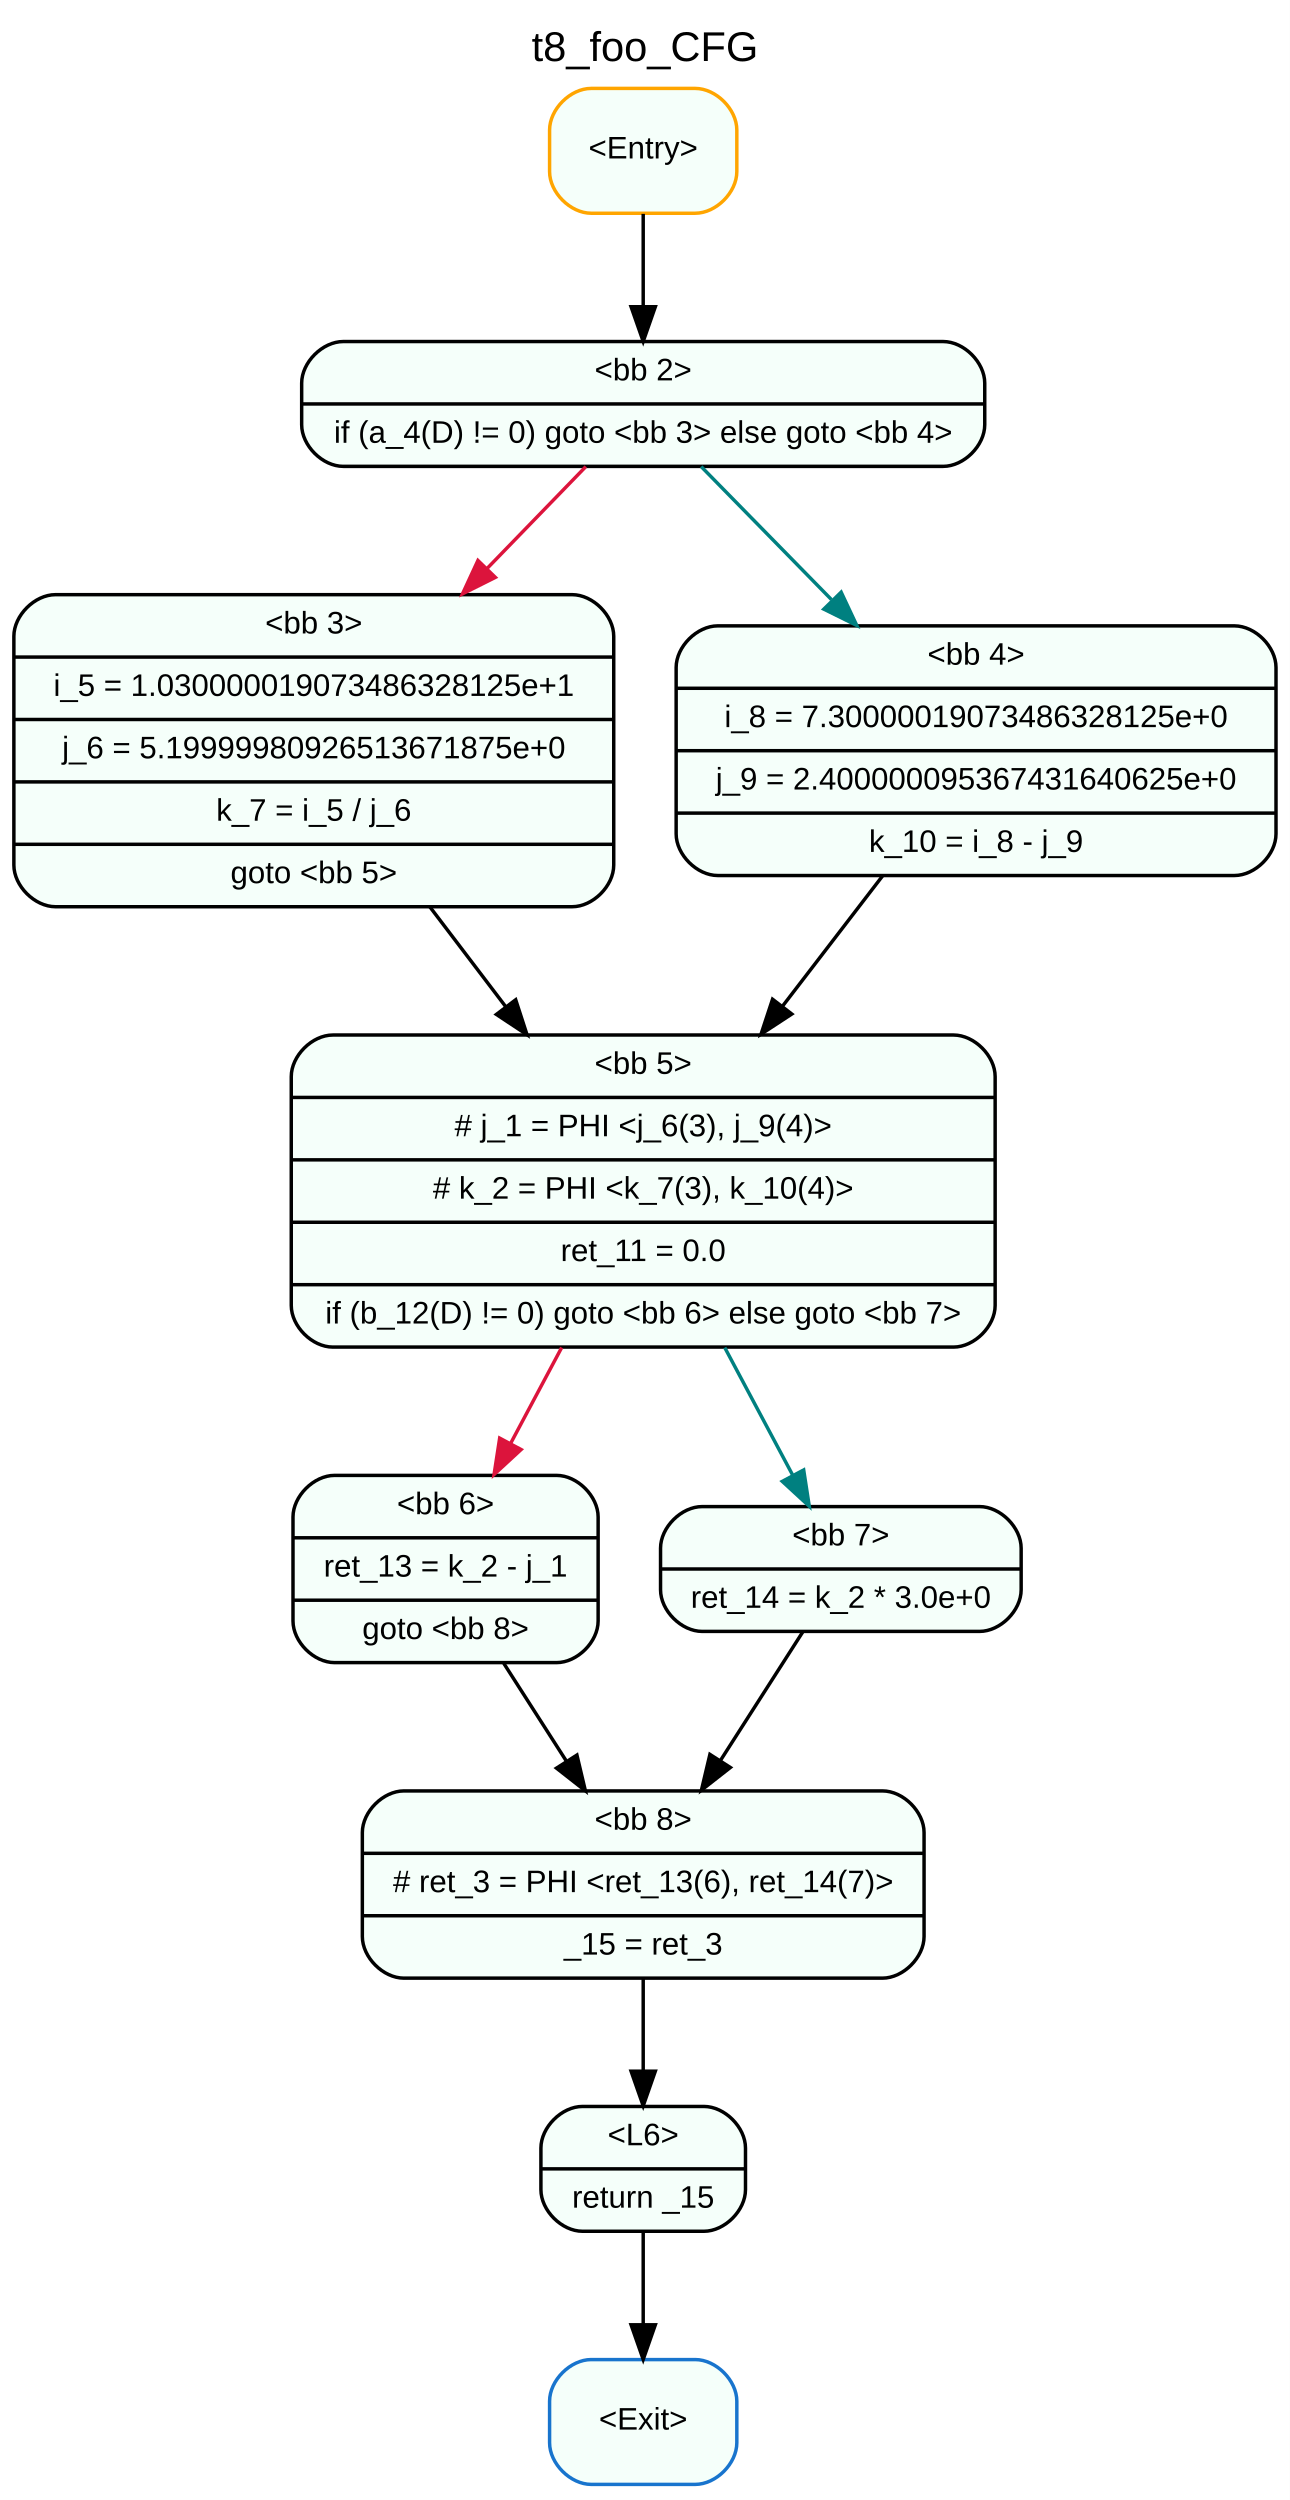
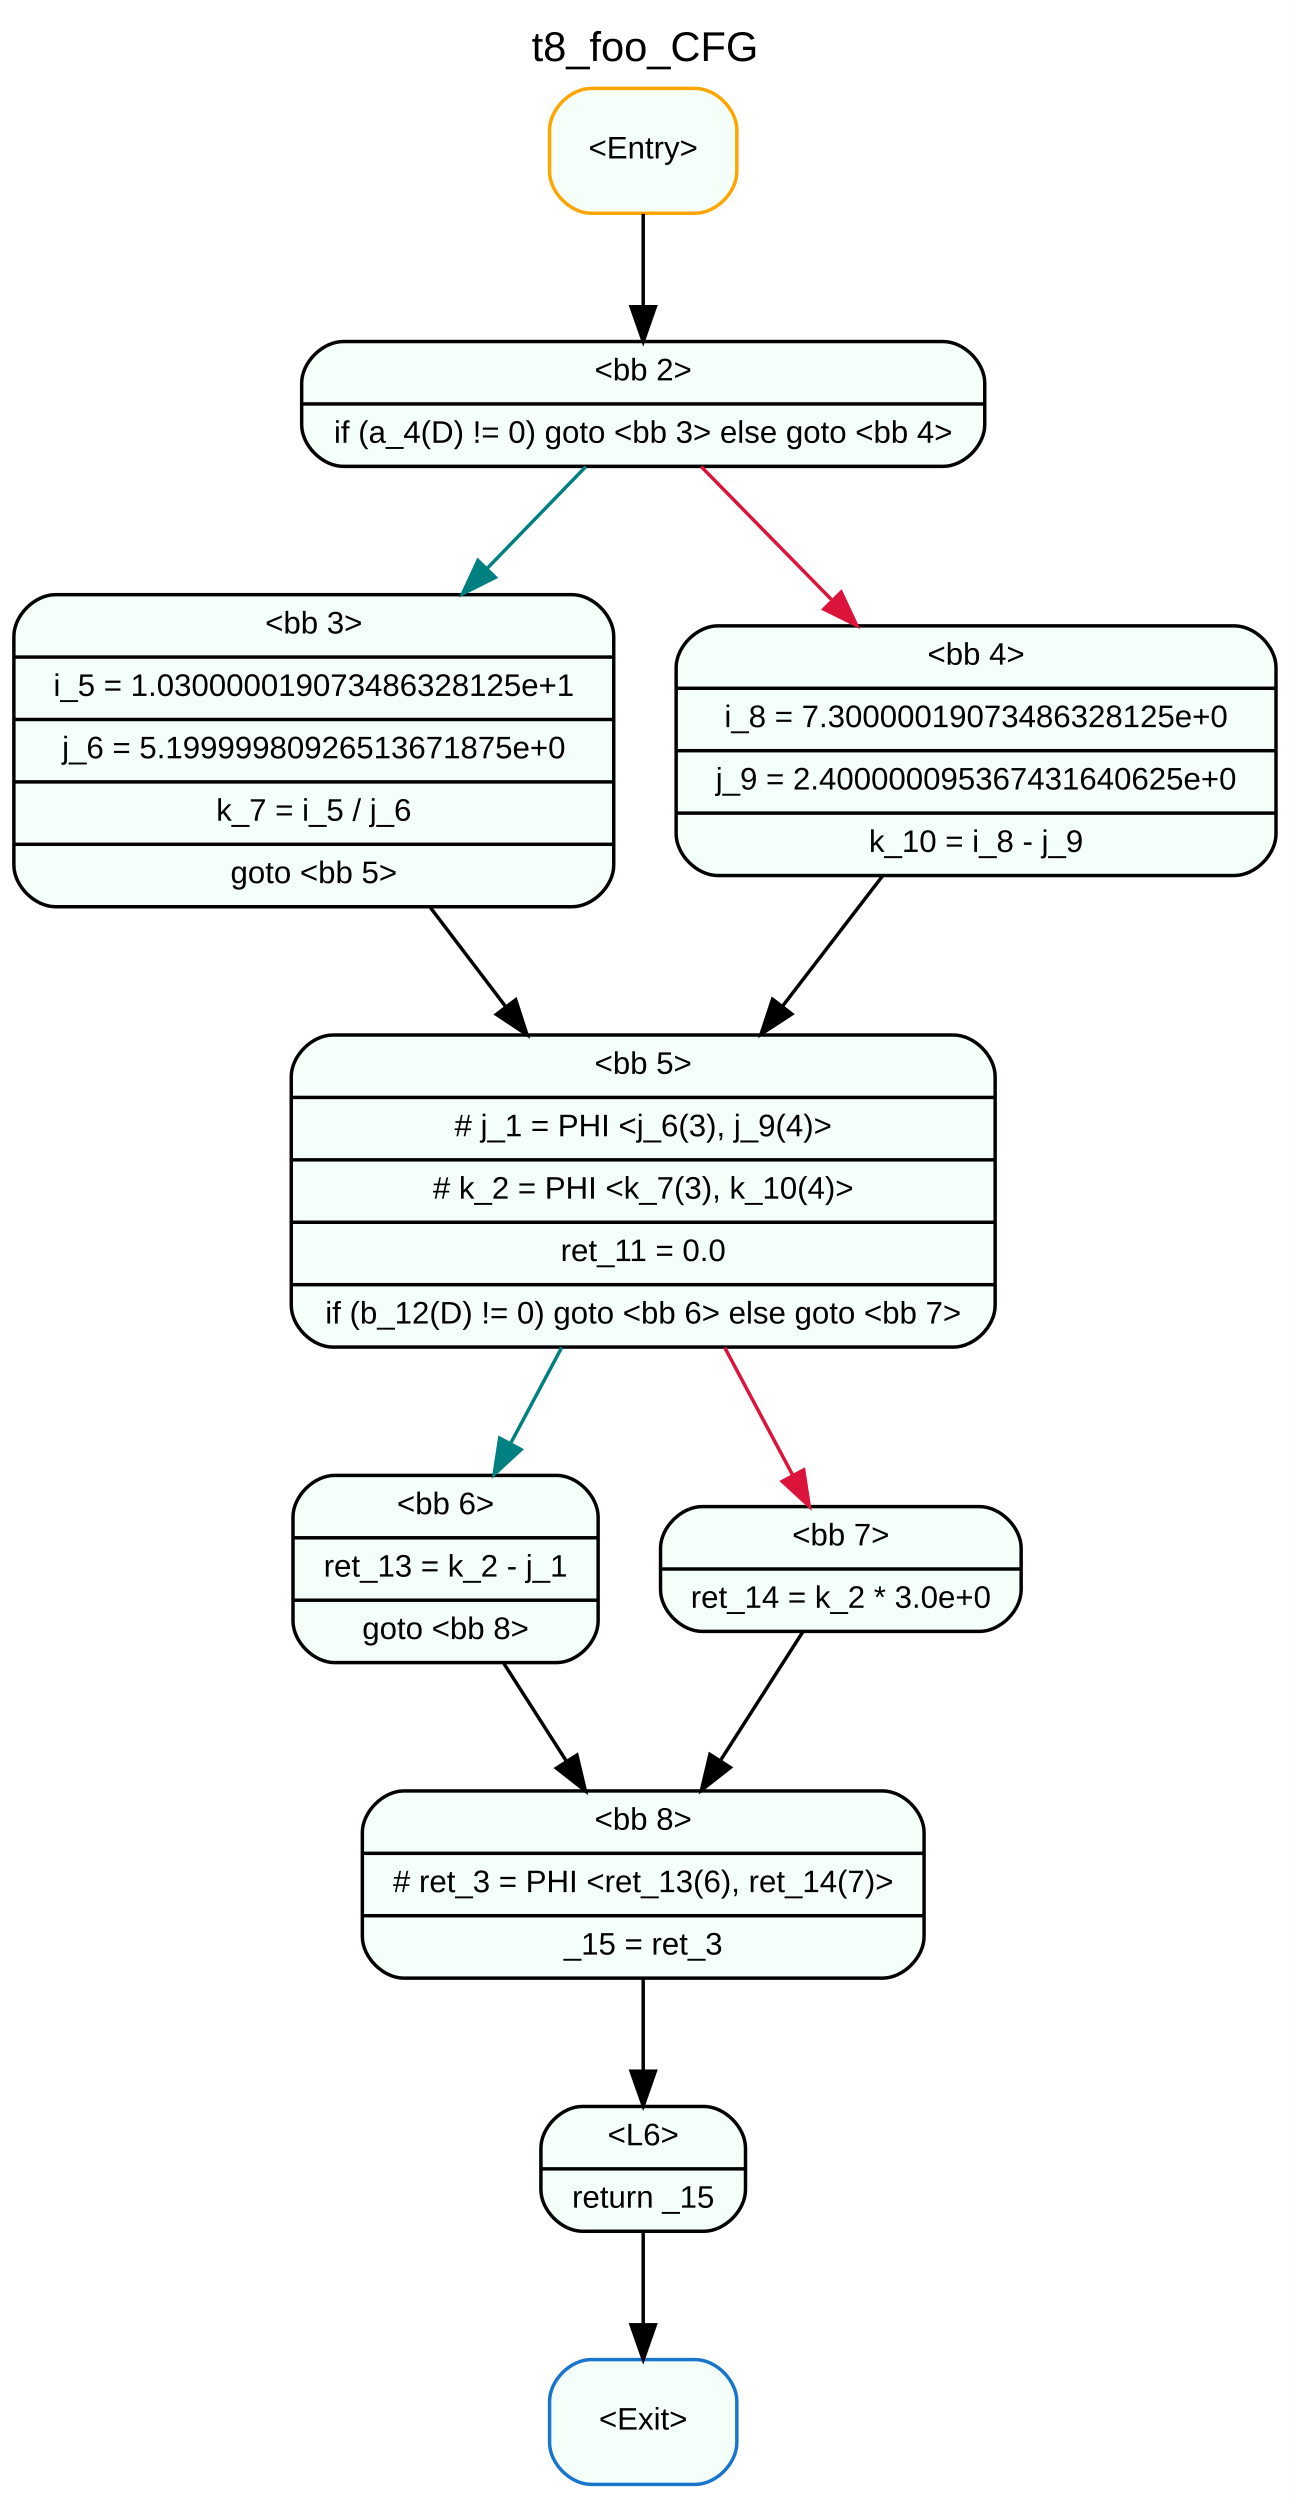
<svg xmlns="http://www.w3.org/2000/svg" width="372pt" height="721pt" viewBox="0.00 0.00 372.00 721.00">
  <g id="graph0" class="graph" transform="scale(1 1) rotate(0) translate(4 717)">
    <polygon fill="white" stroke="none" points="-4,4 -4,-717 368,-717 368,4 -4,4" />
    <text text-anchor="middle" x="182" y="-699.4" font-family="Arial" font-size="12.00">t8_foo_CFG</text>
    <g id="node1" class="node">
      <path fill="mintcream" stroke="orange" d="M166.5,-655.5C166.5,-655.5 196.5,-655.5 196.5,-655.5 202.5,-655.5 208.5,-661.5 208.5,-667.5 208.5,-667.5 208.5,-679.5 208.5,-679.5 208.5,-685.5 202.5,-691.5 196.5,-691.5 196.5,-691.5 166.5,-691.5 166.5,-691.5 160.5,-691.5 154.5,-685.5 154.5,-679.5 154.5,-679.5 154.5,-667.5 154.5,-667.5 154.5,-661.5 160.5,-655.5 166.5,-655.5" />
      <text text-anchor="middle" x="181.5" y="-671.3" font-family="Arial" font-size="9.00">&lt;Entry&gt;</text>
    </g>
    <g id="node2" class="node">
      <path fill="mintcream" stroke="black" d="M95,-582.5C95,-582.5 268,-582.5 268,-582.5 274,-582.5 280,-588.5 280,-594.5 280,-594.5 280,-606.5 280,-606.5 280,-612.5 274,-618.5 268,-618.5 268,-618.5 95,-618.5 95,-618.5 89,-618.5 83,-612.5 83,-606.5 83,-606.5 83,-594.5 83,-594.5 83,-588.5 89,-582.5 95,-582.5" />
      <text text-anchor="middle" x="181.5" y="-607.3" font-family="Arial" font-size="9.00">&lt;bb 2&gt;</text>
      <polyline fill="none" stroke="black" points="83,-600.5 280,-600.5 " />
      <text text-anchor="middle" x="181.5" y="-589.3" font-family="Arial" font-size="9.00">if (a_4(D) != 0) goto &lt;bb 3&gt; else goto &lt;bb 4&gt;</text>
    </g>
    <g id="edge1" class="edge">
      <path fill="none" stroke="black" d="M181.5,-655.313C181.5,-647.289 181.5,-637.547 181.5,-628.569" />
      <polygon fill="black" stroke="black" points="185,-628.529 181.5,-618.529 178,-628.529 185,-628.529" />
    </g>
    <g id="node3" class="node">
      <path fill="mintcream" stroke="black" d="M12,-455.5C12,-455.5 161,-455.5 161,-455.5 167,-455.5 173,-461.5 173,-467.5 173,-467.5 173,-533.5 173,-533.5 173,-539.5 167,-545.5 161,-545.5 161,-545.5 12,-545.5 12,-545.5 6,-545.5 0,-539.5 0,-533.5 0,-533.5 0,-467.5 0,-467.5 0,-461.5 6,-455.5 12,-455.5" />
      <text text-anchor="middle" x="86.5" y="-534.3" font-family="Arial" font-size="9.00">&lt;bb 3&gt;</text>
      <polyline fill="none" stroke="black" points="0,-527.5 173,-527.5 " />
      <text text-anchor="middle" x="86.5" y="-516.3" font-family="Arial" font-size="9.00">i_5 = 1.030000019073486328125e+1</text>
      <polyline fill="none" stroke="black" points="0,-509.5 173,-509.5 " />
      <text text-anchor="middle" x="86.5" y="-498.3" font-family="Arial" font-size="9.00">j_6 = 5.19999980926513671875e+0</text>
      <polyline fill="none" stroke="black" points="0,-491.5 173,-491.5 " />
      <text text-anchor="middle" x="86.5" y="-480.3" font-family="Arial" font-size="9.00">k_7 = i_5 / j_6</text>
      <polyline fill="none" stroke="black" points="0,-473.5 173,-473.5 " />
      <text text-anchor="middle" x="86.5" y="-462.3" font-family="Arial" font-size="9.00">goto &lt;bb 5&gt;</text>
    </g>
    <g id="edge2" class="edge">
-       <path fill="none" stroke="crimson" d="M164.952,-582.43C156.918,-574.142 146.792,-563.696 136.509,-553.088" />
-       <polygon fill="crimson" stroke="crimson" points="138.861,-550.486 129.388,-545.742 133.835,-555.359 138.861,-550.486" />
+       <path fill="none" stroke="teal" d="M164.952,-582.43C156.918,-574.142 146.792,-563.696 136.509,-553.088" />
+       <polygon fill="teal" stroke="teal" points="138.861,-550.486 129.388,-545.742 133.835,-555.359 138.861,-550.486" />
    </g>
    <g id="node10" class="node">
      <path fill="mintcream" stroke="black" d="M203,-464.5C203,-464.5 352,-464.5 352,-464.5 358,-464.5 364,-470.5 364,-476.5 364,-476.5 364,-524.5 364,-524.5 364,-530.5 358,-536.5 352,-536.5 352,-536.5 203,-536.5 203,-536.5 197,-536.5 191,-530.5 191,-524.5 191,-524.5 191,-476.5 191,-476.5 191,-470.5 197,-464.5 203,-464.5" />
      <text text-anchor="middle" x="277.5" y="-525.3" font-family="Arial" font-size="9.00">&lt;bb 4&gt;</text>
      <polyline fill="none" stroke="black" points="191,-518.5 364,-518.5 " />
      <text text-anchor="middle" x="277.5" y="-507.3" font-family="Arial" font-size="9.00">i_8 = 7.30000019073486328125e+0</text>
      <polyline fill="none" stroke="black" points="191,-500.5 364,-500.5 " />
      <text text-anchor="middle" x="277.5" y="-489.3" font-family="Arial" font-size="9.00">j_9 = 2.400000095367431640625e+0</text>
      <polyline fill="none" stroke="black" points="191,-482.5 364,-482.5 " />
      <text text-anchor="middle" x="277.5" y="-471.3" font-family="Arial" font-size="9.00">k_10 = i_8 - j_9</text>
    </g>
    <g id="edge10" class="edge">
-       <path fill="none" stroke="teal" d="M198.222,-582.43C208.647,-571.787 222.559,-557.586 235.816,-544.052" />
-       <polygon fill="teal" stroke="teal" points="238.59,-546.222 243.088,-536.629 233.589,-541.324 238.59,-546.222" />
+       <path fill="none" stroke="crimson" d="M198.222,-582.43C208.647,-571.787 222.559,-557.586 235.816,-544.052" />
+       <polygon fill="crimson" stroke="crimson" points="238.59,-546.222 243.088,-536.629 233.589,-541.324 238.59,-546.222" />
    </g>
    <g id="node4" class="node">
      <path fill="mintcream" stroke="black" d="M92,-328.5C92,-328.5 271,-328.5 271,-328.5 277,-328.5 283,-334.5 283,-340.5 283,-340.5 283,-406.5 283,-406.5 283,-412.5 277,-418.5 271,-418.5 271,-418.5 92,-418.5 92,-418.5 86,-418.5 80,-412.5 80,-406.5 80,-406.5 80,-340.5 80,-340.5 80,-334.5 86,-328.5 92,-328.5" />
      <text text-anchor="middle" x="181.5" y="-407.3" font-family="Arial" font-size="9.00">&lt;bb 5&gt;</text>
      <polyline fill="none" stroke="black" points="80,-400.5 283,-400.5 " />
      <text text-anchor="middle" x="181.5" y="-389.3" font-family="Arial" font-size="9.00"># j_1 = PHI &lt;j_6(3), j_9(4)&gt;</text>
      <polyline fill="none" stroke="black" points="80,-382.5 283,-382.5 " />
      <text text-anchor="middle" x="181.5" y="-371.3" font-family="Arial" font-size="9.00"># k_2 = PHI &lt;k_7(3), k_10(4)&gt;</text>
      <polyline fill="none" stroke="black" points="80,-364.5 283,-364.5 " />
      <text text-anchor="middle" x="181.5" y="-353.3" font-family="Arial" font-size="9.00">ret_11 = 0.0</text>
      <polyline fill="none" stroke="black" points="80,-346.5 283,-346.5 " />
      <text text-anchor="middle" x="181.5" y="-335.3" font-family="Arial" font-size="9.00">if (b_12(D) != 0) goto &lt;bb 6&gt; else goto &lt;bb 7&gt;</text>
    </g>
    <g id="edge3" class="edge">
      <path fill="none" stroke="black" d="M119.993,-455.43C127.088,-446.094 134.641,-436.157 141.937,-426.557" />
      <polygon fill="black" stroke="black" points="144.725,-428.673 147.989,-418.594 139.151,-424.438 144.725,-428.673" />
    </g>
    <g id="node5" class="node">
      <path fill="mintcream" stroke="black" d="M92.5,-237.5C92.5,-237.5 156.5,-237.5 156.5,-237.5 162.5,-237.5 168.5,-243.5 168.5,-249.5 168.5,-249.5 168.5,-279.5 168.5,-279.5 168.5,-285.5 162.5,-291.5 156.5,-291.5 156.5,-291.5 92.5,-291.5 92.5,-291.5 86.5,-291.5 80.5,-285.5 80.5,-279.5 80.5,-279.5 80.5,-249.5 80.5,-249.5 80.5,-243.5 86.5,-237.5 92.5,-237.5" />
      <text text-anchor="middle" x="124.5" y="-280.3" font-family="Arial" font-size="9.00">&lt;bb 6&gt;</text>
      <polyline fill="none" stroke="black" points="80.5,-273.5 168.5,-273.5 " />
      <text text-anchor="middle" x="124.5" y="-262.3" font-family="Arial" font-size="9.00">ret_13 = k_2 - j_1</text>
      <polyline fill="none" stroke="black" points="80.5,-255.5 168.5,-255.5 " />
      <text text-anchor="middle" x="124.5" y="-244.3" font-family="Arial" font-size="9.00">goto &lt;bb 8&gt;</text>
    </g>
    <g id="edge4" class="edge">
-       <path fill="none" stroke="crimson" d="M157.987,-328.361C153.071,-319.133 147.95,-309.52 143.235,-300.669" />
-       <polygon fill="crimson" stroke="crimson" points="146.285,-298.95 138.494,-291.769 140.107,-302.241 146.285,-298.95" />
+       <path fill="none" stroke="teal" d="M157.987,-328.361C153.071,-319.133 147.95,-309.52 143.235,-300.669" />
+       <polygon fill="teal" stroke="teal" points="146.285,-298.95 138.494,-291.769 140.107,-302.241 146.285,-298.95" />
    </g>
    <g id="node9" class="node">
      <path fill="mintcream" stroke="black" d="M198.5,-246.5C198.5,-246.5 278.5,-246.5 278.5,-246.5 284.5,-246.5 290.5,-252.5 290.5,-258.5 290.5,-258.5 290.5,-270.5 290.5,-270.5 290.5,-276.5 284.5,-282.5 278.5,-282.5 278.5,-282.5 198.5,-282.5 198.5,-282.5 192.5,-282.5 186.5,-276.5 186.5,-270.5 186.5,-270.5 186.5,-258.5 186.5,-258.5 186.5,-252.5 192.5,-246.5 198.5,-246.5" />
      <text text-anchor="middle" x="238.5" y="-271.3" font-family="Arial" font-size="9.00">&lt;bb 7&gt;</text>
      <polyline fill="none" stroke="black" points="186.5,-264.5 290.5,-264.5 " />
      <text text-anchor="middle" x="238.5" y="-253.3" font-family="Arial" font-size="9.00">ret_14 = k_2 * 3.0e+0</text>
    </g>
    <g id="edge8" class="edge">
-       <path fill="none" stroke="teal" d="M205.013,-328.361C211.654,-315.894 218.669,-302.728 224.552,-291.683" />
-       <polygon fill="teal" stroke="teal" points="227.781,-293.066 229.393,-282.595 221.603,-289.775 227.781,-293.066" />
+       <path fill="none" stroke="crimson" d="M205.013,-328.361C211.654,-315.894 218.669,-302.728 224.552,-291.683" />
+       <polygon fill="crimson" stroke="crimson" points="227.781,-293.066 229.393,-282.595 221.603,-289.775 227.781,-293.066" />
    </g>
    <g id="node6" class="node">
      <path fill="mintcream" stroke="black" d="M112.5,-146.5C112.5,-146.5 250.5,-146.5 250.5,-146.5 256.5,-146.5 262.5,-152.5 262.5,-158.5 262.5,-158.5 262.5,-188.5 262.5,-188.5 262.5,-194.5 256.5,-200.5 250.5,-200.5 250.5,-200.5 112.5,-200.5 112.5,-200.5 106.5,-200.5 100.5,-194.5 100.5,-188.5 100.5,-188.5 100.5,-158.5 100.5,-158.5 100.5,-152.5 106.5,-146.5 112.5,-146.5" />
      <text text-anchor="middle" x="181.5" y="-189.3" font-family="Arial" font-size="9.00">&lt;bb 8&gt;</text>
      <polyline fill="none" stroke="black" points="100.5,-182.5 262.5,-182.5 " />
      <text text-anchor="middle" x="181.5" y="-171.3" font-family="Arial" font-size="9.00"># ret_3 = PHI &lt;ret_13(6), ret_14(7)&gt;</text>
      <polyline fill="none" stroke="black" points="100.5,-164.5 262.5,-164.5 " />
      <text text-anchor="middle" x="181.5" y="-153.3" font-family="Arial" font-size="9.00">_15 = ret_3</text>
    </g>
    <g id="edge5" class="edge">
      <path fill="none" stroke="black" d="M141.294,-237.278C146.918,-228.497 153.278,-218.566 159.253,-209.237" />
      <polygon fill="black" stroke="black" points="162.381,-210.843 164.826,-200.534 156.486,-207.068 162.381,-210.843" />
    </g>
    <g id="node7" class="node">
      <path fill="mintcream" stroke="black" d="M164,-73.5C164,-73.5 199,-73.5 199,-73.5 205,-73.5 211,-79.5 211,-85.5 211,-85.5 211,-97.5 211,-97.5 211,-103.5 205,-109.5 199,-109.5 199,-109.5 164,-109.5 164,-109.5 158,-109.5 152,-103.5 152,-97.5 152,-97.5 152,-85.5 152,-85.5 152,-79.5 158,-73.5 164,-73.5" />
      <text text-anchor="middle" x="181.5" y="-98.3" font-family="Arial" font-size="9.00">&lt;L6&gt;</text>
      <polyline fill="none" stroke="black" points="152,-91.5 211,-91.5 " />
      <text text-anchor="middle" x="181.5" y="-80.3" font-family="Arial" font-size="9.00">return _15</text>
    </g>
    <g id="edge6" class="edge">
      <path fill="none" stroke="black" d="M181.5,-146.305C181.5,-137.846 181.5,-128.449 181.5,-119.905" />
      <polygon fill="black" stroke="black" points="185,-119.674 181.5,-109.674 178,-119.674 185,-119.674" />
    </g>
    <g id="node8" class="node">
      <path fill="mintcream" stroke="#1874cd" d="M166.5,-0.5C166.5,-0.5 196.5,-0.5 196.5,-0.5 202.5,-0.5 208.5,-6.5 208.5,-12.5 208.5,-12.5 208.5,-24.5 208.5,-24.5 208.5,-30.5 202.5,-36.5 196.5,-36.5 196.5,-36.5 166.5,-36.5 166.5,-36.5 160.5,-36.5 154.5,-30.5 154.5,-24.5 154.5,-24.5 154.5,-12.5 154.5,-12.5 154.5,-6.5 160.5,-0.5 166.5,-0.5" />
      <text text-anchor="middle" x="181.5" y="-16.3" font-family="Arial" font-size="9.00">&lt;Exit&gt;</text>
    </g>
    <g id="edge7" class="edge">
      <path fill="none" stroke="black" d="M181.5,-73.313C181.5,-65.29 181.5,-55.547 181.5,-46.569" />
      <polygon fill="black" stroke="black" points="185,-46.529 181.5,-36.529 178,-46.529 185,-46.529" />
    </g>
    <g id="edge9" class="edge">
      <path fill="none" stroke="black" d="M227.51,-246.34C220.781,-235.833 211.926,-222.007 203.783,-209.292" />
      <polygon fill="black" stroke="black" points="206.634,-207.255 198.294,-200.722 200.739,-211.03 206.634,-207.255" />
    </g>
    <g id="edge11" class="edge">
      <path fill="none" stroke="black" d="M250.503,-464.348C241.587,-452.738 231.466,-439.559 221.776,-426.942" />
      <polygon fill="black" stroke="black" points="224.354,-424.554 215.487,-418.754 218.803,-428.817 224.354,-424.554" />
    </g>
  </g>
</svg>
